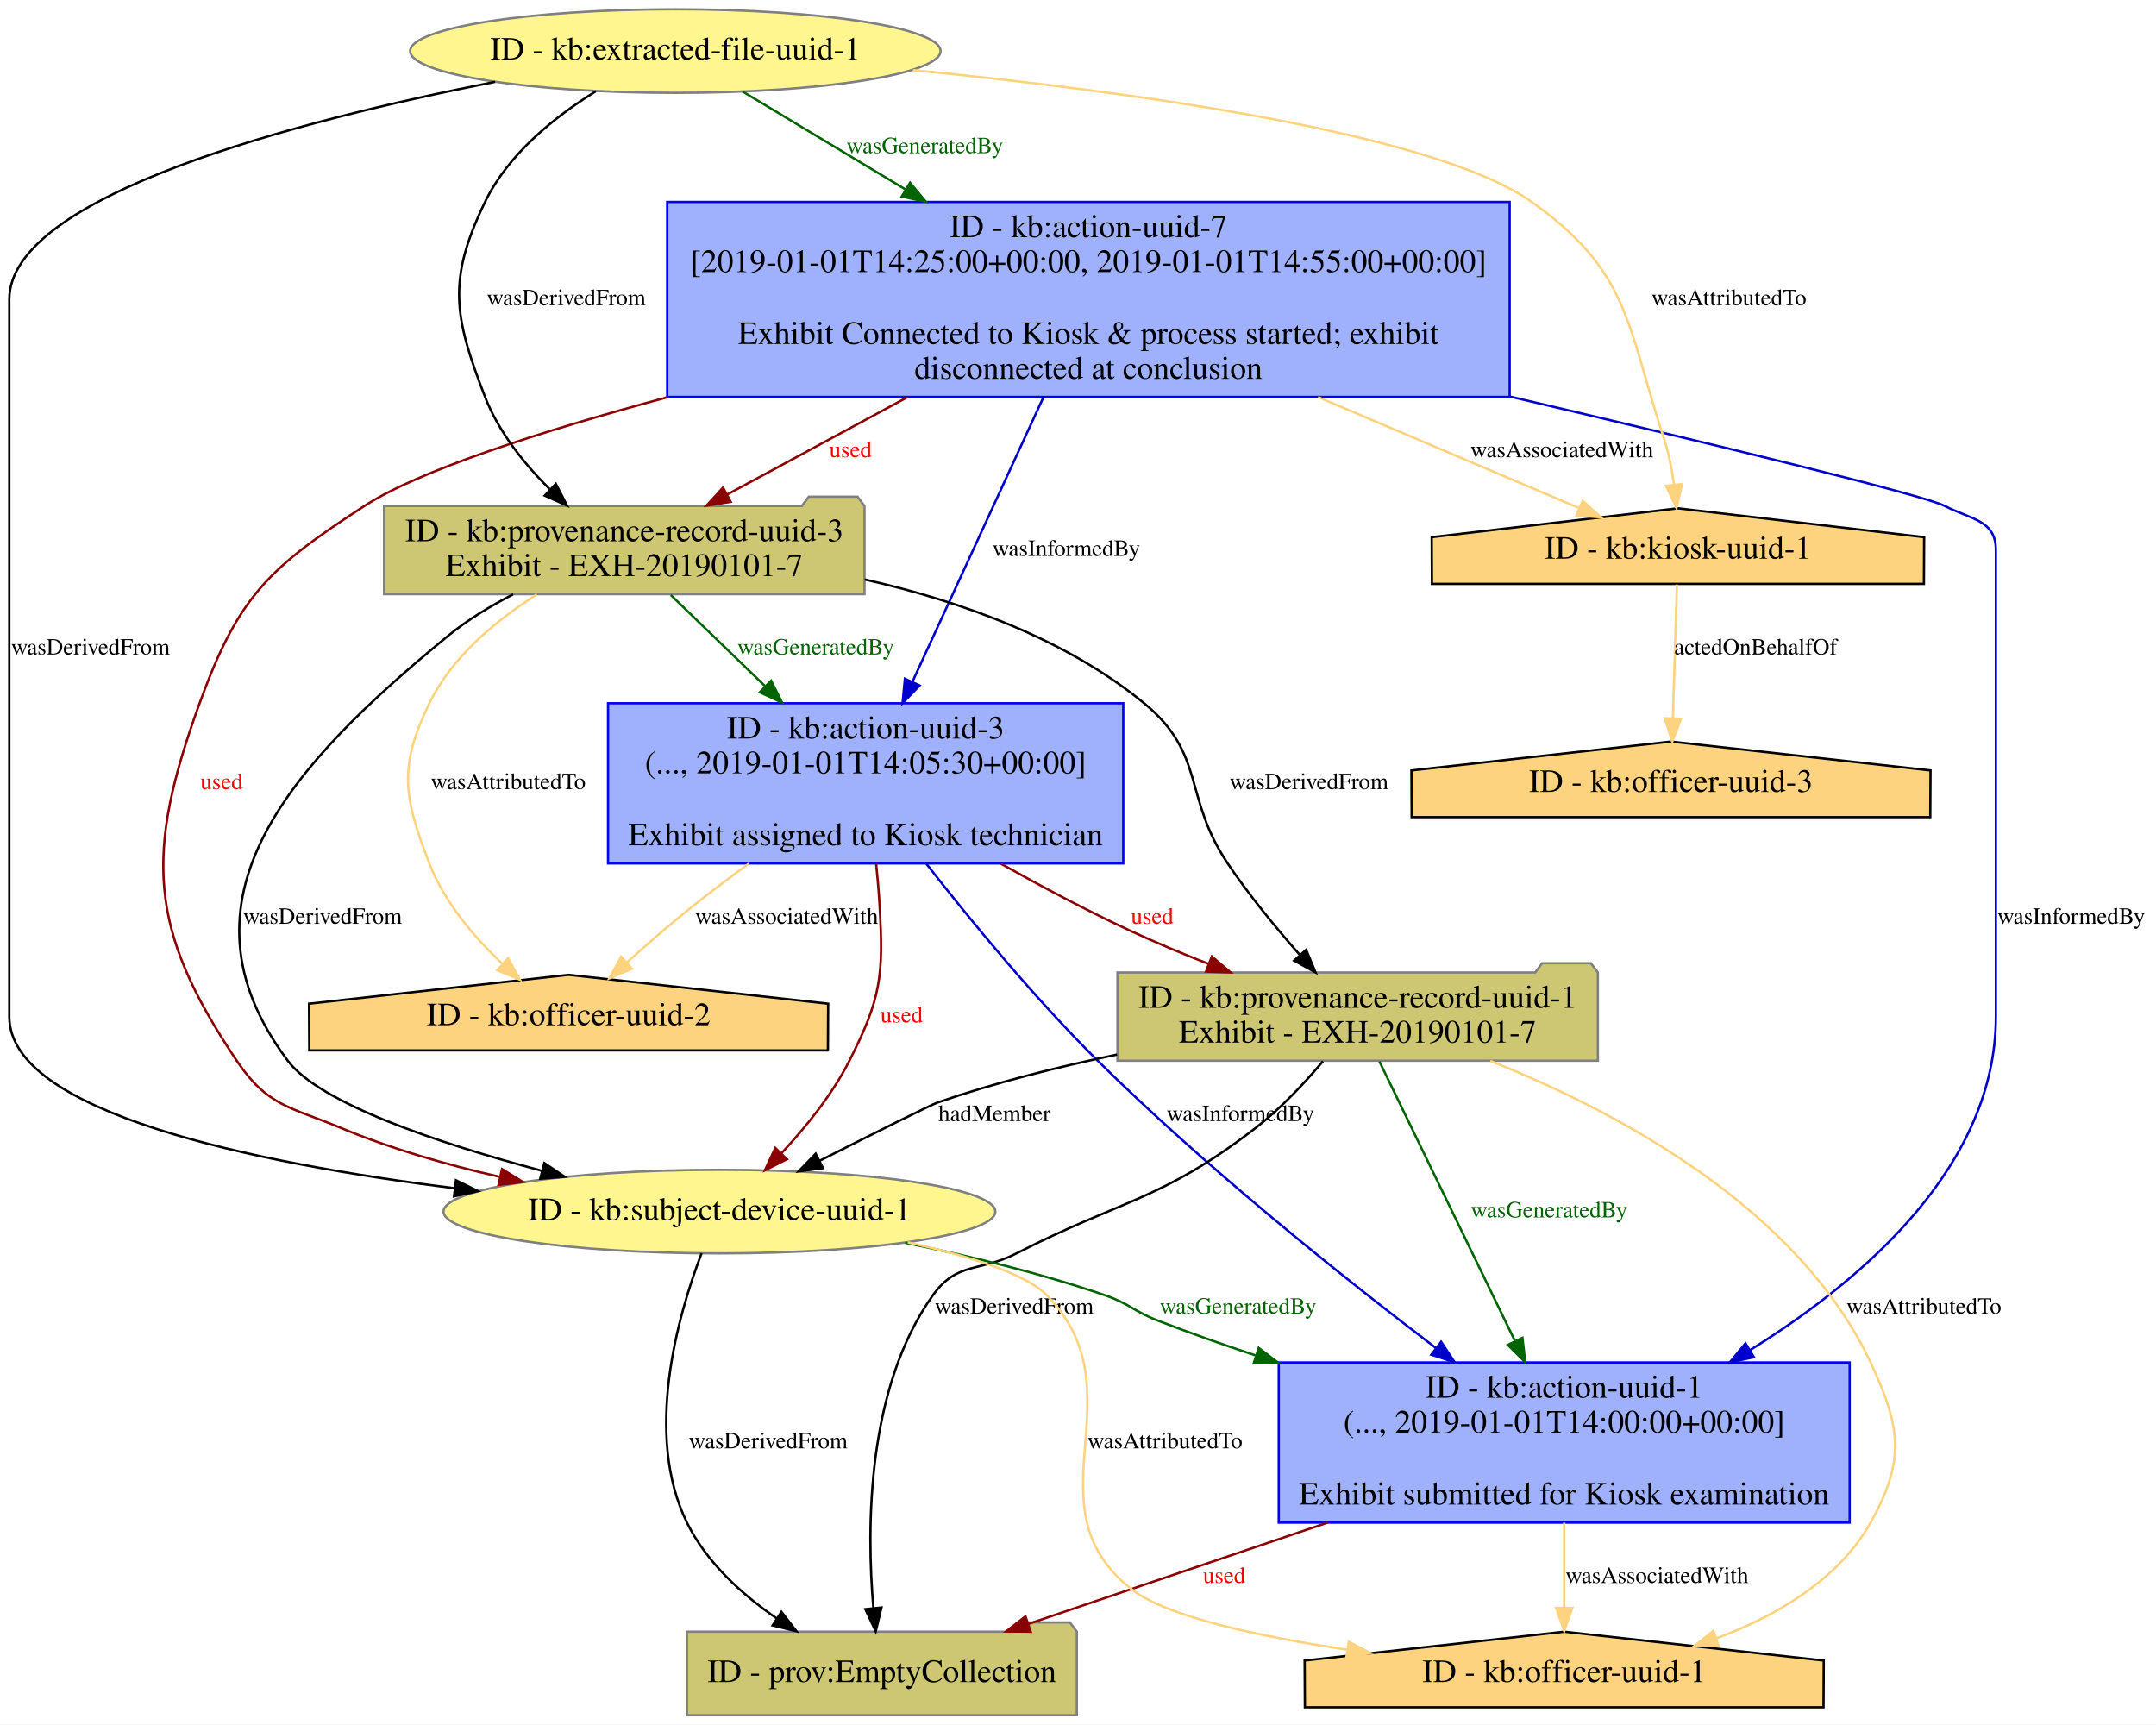
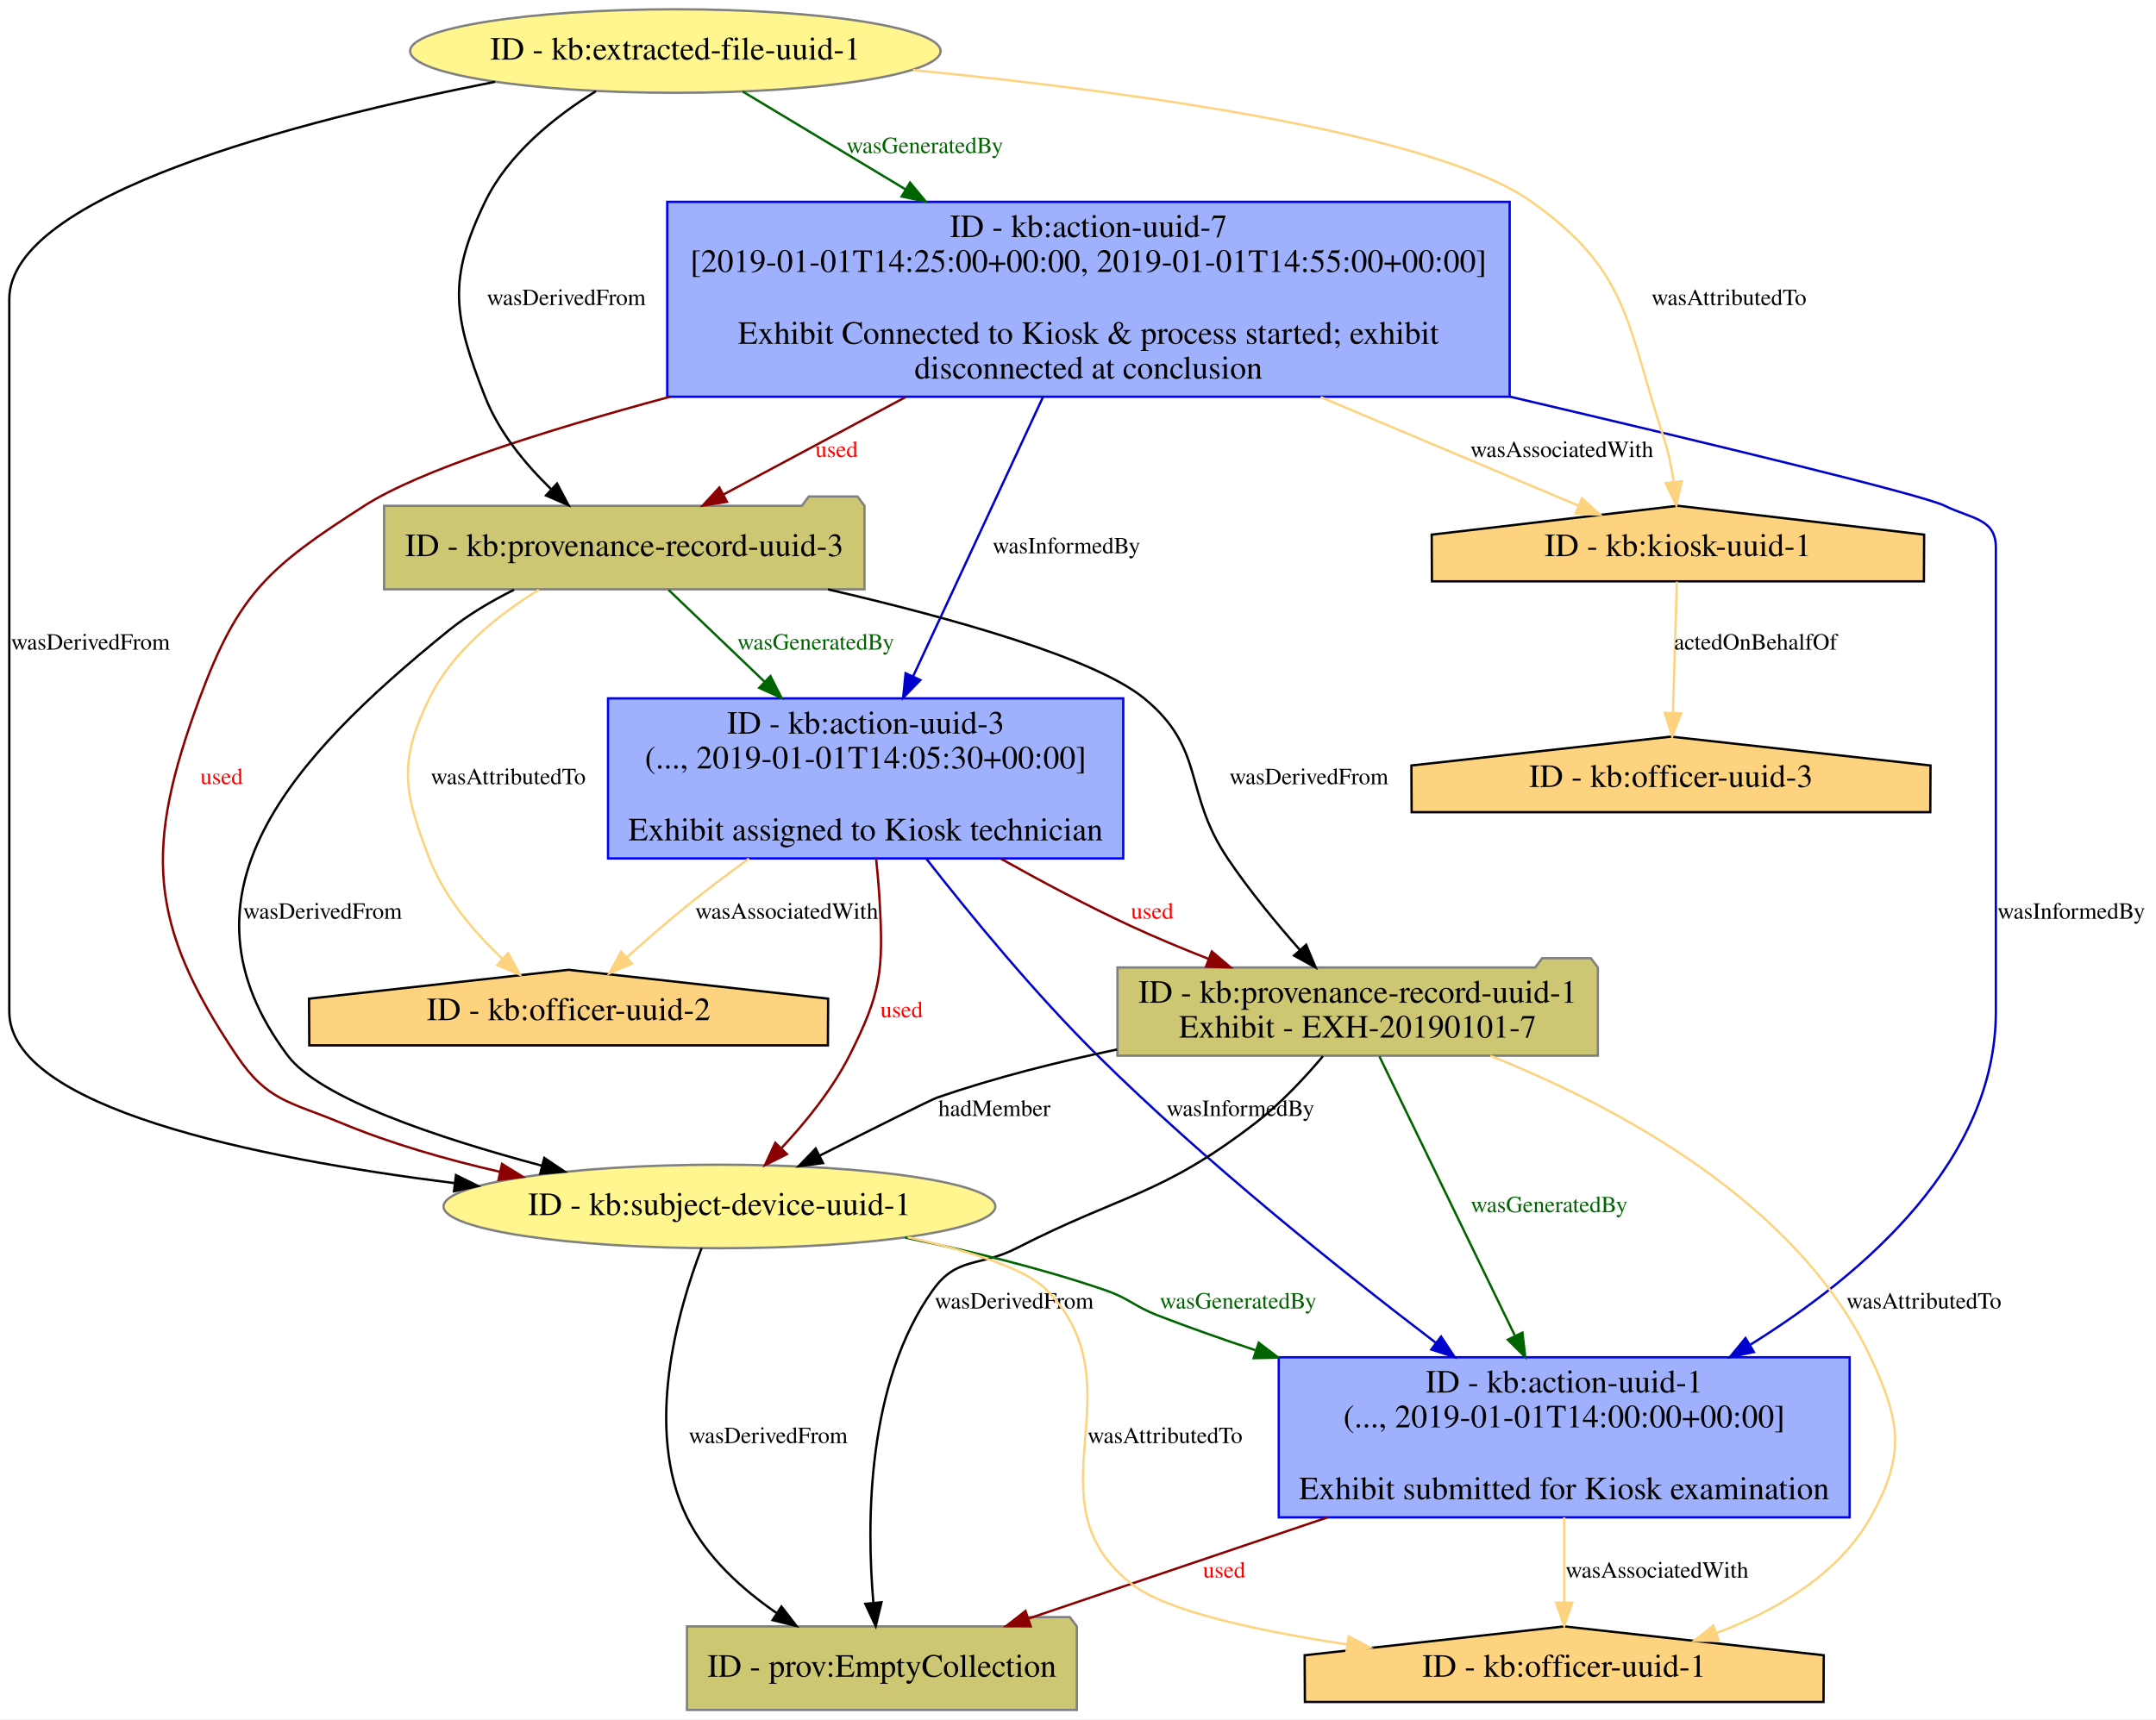
- <svg xmlns="http://www.w3.org/2000/svg" width="929pt" height="743pt" viewBox="0.00 0.00 929.00 743.00">
-   <g id="graph0" class="graph" transform="scale(1 1) rotate(0) translate(4 739)">
-     <polygon fill="#ffffff" stroke="transparent" points="-4,4 -4,-739 925,-739 925,4 -4,4" />
+ <svg xmlns="http://www.w3.org/2000/svg" width="929pt" height="741pt" viewBox="0.00 0.00 929.00 741.00">
+   <g id="graph0" class="graph" transform="scale(1 1) rotate(0) translate(4 737)">
+     <polygon fill="#ffffff" stroke="transparent" points="-4,4 -4,-737 925,-737 925,4 -4,4" />
    <g id="node1" class="node">
      <polygon fill="#9fb1fc" stroke="#0000ff" points="793,-152 547,-152 547,-83 793,-83 793,-152" />
      <text text-anchor="middle" x="670" y="-136.8" font-family="Times,serif" font-size="14.00" fill="#000000">ID - kb:action-uuid-1</text>
      <text text-anchor="middle" x="670" y="-121.8" font-family="Times,serif" font-size="14.00" fill="#000000"> (..., 2019-01-01T14:00:00+00:00]</text>
      <text text-anchor="middle" x="670" y="-90.8" font-family="Times,serif" font-size="14.00" fill="#000000">Exhibit submitted for Kiosk examination</text>
    </g>
    <g id="node6" class="node">
      <polygon fill="#fed37f" stroke="#000000" points="781.838,-23.562 670,-36 558.162,-23.562 558.266,-3.438 781.734,-3.438 781.838,-23.562" />
      <text text-anchor="middle" x="670" y="-14.3" font-family="Times,serif" font-size="14.00" fill="#000000">ID - kb:officer-uuid-1</text>
    </g>
    <g id="edge1" class="edge">
      <path fill="none" stroke="#fed37f" d="M670,-82.979C670,-71.069 670,-57.871 670,-46.497" />
      <polygon fill="#fed37f" stroke="#fed37f" points="673.5,-46.253 670,-36.254 666.5,-46.254 673.5,-46.253" />
      <text text-anchor="middle" x="710" y="-57" font-family="Times,serif" font-size="10.00" fill="#000000">wasAssociatedWith</text>
    </g>
    <g id="node12" class="node">
      <polygon fill="#cdc673" stroke="#808080" points="460,-36 457,-40 436,-40 433,-36 292,-36 292,0 460,0 460,-36" />
      <text text-anchor="middle" x="376" y="-14.3" font-family="Times,serif" font-size="14.00" fill="#000000">ID - prov:EmptyCollection</text>
    </g>
    <g id="edge2" class="edge">
      <path fill="none" stroke="#8b0000" d="M567.998,-82.979C525.218,-68.501 476.81,-52.118 439.304,-39.424" />
      <polygon fill="#8b0000" stroke="#8b0000" points="440.116,-36.004 429.522,-36.114 437.873,-42.635 440.116,-36.004" />
      <text text-anchor="middle" x="523.5" y="-57" font-family="Times,serif" font-size="10.00" fill="#ff0000">used</text>
    </g>
    <g id="node2" class="node">
      <polygon fill="#9fb1fc" stroke="#0000ff" points="480,-436 258,-436 258,-367 480,-367 480,-436" />
      <text text-anchor="middle" x="369" y="-420.8" font-family="Times,serif" font-size="14.00" fill="#000000">ID - kb:action-uuid-3</text>
      <text text-anchor="middle" x="369" y="-405.8" font-family="Times,serif" font-size="14.00" fill="#000000"> (..., 2019-01-01T14:05:30+00:00]</text>
      <text text-anchor="middle" x="369" y="-374.8" font-family="Times,serif" font-size="14.00" fill="#000000">Exhibit assigned to Kiosk technician</text>
    </g>
    <g id="edge3" class="edge">
      <path fill="none" stroke="#0000cd" d="M395.197,-366.797C414.495,-342.113 441.978,-308.729 469,-282 515.135,-236.367 572.917,-190.056 614.673,-158.25" />
      <polygon fill="#0000cd" stroke="#0000cd" points="616.948,-160.917 622.802,-152.087 612.719,-155.339 616.948,-160.917" />
      <text text-anchor="middle" x="530.5" y="-256" font-family="Times,serif" font-size="10.00" fill="#000000">wasInformedBy</text>
    </g>
    <g id="node7" class="node">
      <polygon fill="#fed37f" stroke="#000000" points="352.838,-306.562 241,-319 129.162,-306.562 129.267,-286.438 352.733,-286.438 352.838,-306.562" />
      <text text-anchor="middle" x="241" y="-297.3" font-family="Times,serif" font-size="14.00" fill="#000000">ID - kb:officer-uuid-2</text>
    </g>
    <g id="edge4" class="edge">
      <path fill="none" stroke="#fed37f" d="M318.693,-366.932C310.659,-361.092 302.521,-354.981 295,-349 285.281,-341.271 275.003,-332.341 266.052,-324.295" />
      <polygon fill="#fed37f" stroke="#fed37f" points="268.331,-321.637 258.575,-317.505 263.625,-326.819 268.331,-321.637" />
      <text text-anchor="middle" x="335" y="-341" font-family="Times,serif" font-size="10.00" fill="#000000">wasAssociatedWith</text>
    </g>
    <g id="node9" class="node">
      <polygon fill="#cdc673" stroke="#808080" points="684.5,-320 681.5,-324 660.5,-324 657.5,-320 477.5,-320 477.5,-282 684.5,-282 684.5,-320" />
      <text text-anchor="middle" x="581" y="-304.8" font-family="Times,serif" font-size="14.00" fill="#000000">ID - kb:provenance-record-uuid-1</text>
      <text text-anchor="middle" x="581" y="-289.8" font-family="Times,serif" font-size="14.00" fill="#000000">Exhibit - EXH-20190101-7</text>
    </g>
    <g id="edge5" class="edge">
      <path fill="none" stroke="#8b0000" d="M427.309,-366.856C444.926,-356.982 464.506,-346.585 483,-338 493.761,-333.005 505.401,-328.153 516.773,-323.695" />
      <polygon fill="#8b0000" stroke="#8b0000" points="518.165,-326.91 526.238,-320.049 515.649,-320.378 518.165,-326.91" />
      <text text-anchor="middle" x="492.5" y="-341" font-family="Times,serif" font-size="10.00" fill="#ff0000">used</text>
    </g>
    <g id="node11" class="node">
      <ellipse fill="#fff68f" stroke="#808080" cx="306" cy="-217" rx="118.879" ry="18" />
      <text text-anchor="middle" x="306" y="-213.3" font-family="Times,serif" font-size="14.00" fill="#000000">ID - kb:subject-device-uuid-1</text>
    </g>
    <g id="edge6" class="edge">
      <path fill="none" stroke="#8b0000" d="M373.528,-366.812C374.141,-360.88 374.671,-354.77 375,-349 376.725,-318.716 375.727,-309.049 362,-282 354.606,-267.431 343.268,-253.413 332.722,-242.15" />
      <polygon fill="#8b0000" stroke="#8b0000" points="335.083,-239.557 325.606,-234.819 330.06,-244.432 335.083,-239.557" />
      <text text-anchor="middle" x="384.5" y="-298.5" font-family="Times,serif" font-size="10.00" fill="#ff0000">used</text>
    </g>
    <g id="node3" class="node">
-       <polygon fill="#9fb1fc" stroke="#0000ff" points="646.5,-652 283.5,-652 283.5,-568 646.5,-568 646.5,-652" />
-       <text text-anchor="middle" x="465" y="-636.8" font-family="Times,serif" font-size="14.00" fill="#000000">ID - kb:action-uuid-7</text>
-       <text text-anchor="middle" x="465" y="-621.8" font-family="Times,serif" font-size="14.00" fill="#000000"> [2019-01-01T14:25:00+00:00, 2019-01-01T14:55:00+00:00]</text>
-       <text text-anchor="middle" x="465" y="-590.8" font-family="Times,serif" font-size="14.00" fill="#000000">Exhibit Connected to Kiosk &amp; process started; exhibit </text>
-       <text text-anchor="middle" x="465" y="-575.8" font-family="Times,serif" font-size="14.00" fill="#000000">disconnected at conclusion</text>
+       <polygon fill="#9fb1fc" stroke="#0000ff" points="646.5,-650 283.5,-650 283.5,-566 646.5,-566 646.5,-650" />
+       <text text-anchor="middle" x="465" y="-634.8" font-family="Times,serif" font-size="14.00" fill="#000000">ID - kb:action-uuid-7</text>
+       <text text-anchor="middle" x="465" y="-619.8" font-family="Times,serif" font-size="14.00" fill="#000000"> [2019-01-01T14:25:00+00:00, 2019-01-01T14:55:00+00:00]</text>
+       <text text-anchor="middle" x="465" y="-588.8" font-family="Times,serif" font-size="14.00" fill="#000000">Exhibit Connected to Kiosk &amp; process started; exhibit </text>
+       <text text-anchor="middle" x="465" y="-573.8" font-family="Times,serif" font-size="14.00" fill="#000000">disconnected at conclusion</text>
    </g>
    <g id="edge7" class="edge">
-       <path fill="none" stroke="#0000cd" d="M646.682,-568.126C735.234,-547.376 824.768,-525.742 834,-521 845.492,-515.097 856,-514.919 856,-502 856,-502 856,-502 856,-301 856,-237.536 800.447,-188.633 750.062,-157.331" />
+       <path fill="none" stroke="#0000cd" d="M646.633,-566.03C735.17,-545.251 824.705,-523.619 834,-519 845.313,-513.378 856,-513.634 856,-501 856,-501 856,-501 856,-301 856,-237.536 800.447,-188.633 750.062,-157.331" />
      <polygon fill="#0000cd" stroke="#0000cd" points="751.748,-154.26 741.38,-152.075 748.122,-160.248 751.748,-154.26" />
      <text text-anchor="middle" x="888.5" y="-341" font-family="Times,serif" font-size="10.00" fill="#000000">wasInformedBy</text>
    </g>
    <g id="edge8" class="edge">
-       <path fill="none" stroke="#0000cd" d="M445.573,-567.807C429.177,-532.197 405.788,-481.4 389.182,-445.334" />
-       <polygon fill="#0000cd" stroke="#0000cd" points="392.264,-443.659 384.903,-436.039 385.906,-446.586 392.264,-443.659" />
-       <text text-anchor="middle" x="455.5" y="-499.5" font-family="Times,serif" font-size="10.00" fill="#000000">wasInformedBy</text>
+       <path fill="none" stroke="#0000cd" d="M445.457,-565.963C429.152,-530.889 405.99,-481.067 389.44,-445.466" />
+       <polygon fill="#0000cd" stroke="#0000cd" points="392.56,-443.876 385.171,-436.284 386.212,-446.827 392.56,-443.876" />
+       <text text-anchor="middle" x="455.5" y="-498.5" font-family="Times,serif" font-size="10.00" fill="#000000">wasInformedBy</text>
    </g>
    <g id="node5" class="node">
-       <polygon fill="#fed37f" stroke="#000000" points="825.091,-507.562 719,-520 612.909,-507.562 613.009,-487.438 824.991,-487.438 825.091,-507.562" />
-       <text text-anchor="middle" x="719" y="-498.3" font-family="Times,serif" font-size="14.00" fill="#000000">ID - kb:kiosk-uuid-1</text>
+       <polygon fill="#fed37f" stroke="#000000" points="825.091,-506.562 719,-519 612.909,-506.562 613.009,-486.438 824.991,-486.438 825.091,-506.562" />
+       <text text-anchor="middle" x="719" y="-497.3" font-family="Times,serif" font-size="14.00" fill="#000000">ID - kb:kiosk-uuid-1</text>
    </g>
    <g id="edge9" class="edge">
-       <path fill="none" stroke="#fed37f" d="M563.93,-567.935C602.895,-551.368 645.57,-533.222 676.271,-520.168" />
-       <polygon fill="#fed37f" stroke="#fed37f" points="677.965,-523.251 685.798,-516.117 675.226,-516.809 677.965,-523.251" />
-       <text text-anchor="middle" x="669" y="-542" font-family="Times,serif" font-size="10.00" fill="#000000">wasAssociatedWith</text>
+       <path fill="none" stroke="#fed37f" d="M565.023,-565.864C603.606,-549.611 645.671,-531.891 676.07,-519.085" />
+       <polygon fill="#fed37f" stroke="#fed37f" points="677.653,-522.216 685.51,-515.108 674.936,-515.765 677.653,-522.216" />
+       <text text-anchor="middle" x="669" y="-540" font-family="Times,serif" font-size="10.00" fill="#000000">wasAssociatedWith</text>
    </g>
    <g id="node10" class="node">
-       <polygon fill="#cdc673" stroke="#808080" points="368.5,-521 365.5,-525 344.5,-525 341.5,-521 161.5,-521 161.5,-483 368.5,-483 368.5,-521" />
-       <text text-anchor="middle" x="265" y="-505.8" font-family="Times,serif" font-size="14.00" fill="#000000">ID - kb:provenance-record-uuid-3</text>
-       <text text-anchor="middle" x="265" y="-490.8" font-family="Times,serif" font-size="14.00" fill="#000000">Exhibit - EXH-20190101-7</text>
+       <polygon fill="#cdc673" stroke="#808080" points="368.5,-519 365.5,-523 344.5,-523 341.5,-519 161.5,-519 161.5,-483 368.5,-483 368.5,-519" />
+       <text text-anchor="middle" x="265" y="-497.3" font-family="Times,serif" font-size="14.00" fill="#000000">ID - kb:provenance-record-uuid-3</text>
    </g>
    <g id="edge10" class="edge">
-       <path fill="none" stroke="#8b0000" d="M387.102,-567.935C360.785,-553.724 332.318,-538.352 309.496,-526.028" />
-       <polygon fill="#8b0000" stroke="#8b0000" points="310.867,-522.791 300.405,-521.119 307.541,-528.95 310.867,-522.791" />
-       <text text-anchor="middle" x="362.5" y="-542" font-family="Times,serif" font-size="10.00" fill="#ff0000">used</text>
+       <path fill="none" stroke="#8b0000" d="M386.242,-565.864C359.533,-551.575 330.705,-536.152 307.863,-523.932" />
+       <polygon fill="#8b0000" stroke="#8b0000" points="309.252,-520.705 298.783,-519.074 305.95,-526.878 309.252,-520.705" />
+       <text text-anchor="middle" x="356.5" y="-540" font-family="Times,serif" font-size="10.00" fill="#ff0000">used</text>
    </g>
    <g id="edge11" class="edge">
-       <path fill="none" stroke="#8b0000" d="M283.685,-567.894C228.596,-553.033 176.436,-536.234 153,-521 111.73,-494.173 98.784,-482.273 82,-436 58.537,-371.311 59.59,-339.095 98,-282 111.281,-262.258 121.038,-262.154 143,-253 164.438,-244.065 188.427,-237.196 211.27,-231.975" />
+       <path fill="none" stroke="#8b0000" d="M284.618,-565.964C229.232,-551.033 176.644,-534.172 153,-519 112.144,-492.783 98.82,-481.537 82,-436 58.158,-371.45 59.59,-339.095 98,-282 111.281,-262.258 121.038,-262.154 143,-253 164.438,-244.065 188.427,-237.196 211.27,-231.975" />
      <polygon fill="#8b0000" stroke="#8b0000" points="212.309,-235.33 221.323,-229.764 210.805,-228.494 212.309,-235.33" />
      <text text-anchor="middle" x="91.5" y="-399" font-family="Times,serif" font-size="10.00" fill="#ff0000">used</text>
    </g>
    <g id="node4" class="node">
-       <ellipse fill="#fff68f" stroke="#808080" cx="287" cy="-717" rx="114.28" ry="18" />
-       <text text-anchor="middle" x="287" y="-713.3" font-family="Times,serif" font-size="14.00" fill="#000000">ID - kb:extracted-file-uuid-1</text>
+       <ellipse fill="#fff68f" stroke="#808080" cx="287" cy="-715" rx="114.28" ry="18" />
+       <text text-anchor="middle" x="287" y="-711.3" font-family="Times,serif" font-size="14.00" fill="#000000">ID - kb:extracted-file-uuid-1</text>
    </g>
    <g id="edge12" class="edge">
-       <path fill="none" stroke="#006400" d="M315.995,-699.571C335.118,-688.075 361.158,-672.422 386.122,-657.415" />
-       <polygon fill="#006400" stroke="#006400" points="388.127,-660.294 394.894,-652.142 384.52,-654.295 388.127,-660.294" />
-       <text text-anchor="middle" x="394.5" y="-673" font-family="Times,serif" font-size="10.00" fill="#006400">wasGeneratedBy</text>
+       <path fill="none" stroke="#006400" d="M315.995,-697.571C335.118,-686.075 361.158,-670.422 386.122,-655.415" />
+       <polygon fill="#006400" stroke="#006400" points="388.127,-658.294 394.894,-650.142 384.52,-652.295 388.127,-658.294" />
+       <text text-anchor="middle" x="394.5" y="-671" font-family="Times,serif" font-size="10.00" fill="#006400">wasGeneratedBy</text>
    </g>
    <g id="edge13" class="edge">
-       <path fill="none" stroke="#fed37f" d="M389.408,-708.803C483.368,-699.549 614.11,-681.766 656,-652 698.333,-621.92 696.813,-599.345 713,-550 715.061,-543.716 716.422,-536.756 717.319,-530.13" />
-       <polygon fill="#fed37f" stroke="#fed37f" points="720.804,-530.453 718.379,-520.139 713.843,-529.714 720.804,-530.453" />
-       <text text-anchor="middle" x="741" y="-607.5" font-family="Times,serif" font-size="10.00" fill="#000000">wasAttributedTo</text>
+       <path fill="none" stroke="#fed37f" d="M389.408,-706.803C483.368,-697.549 614.11,-679.766 656,-650 698.333,-619.92 696.749,-597.323 713,-548 714.946,-542.094 716.266,-535.578 717.16,-529.327" />
+       <polygon fill="#fed37f" stroke="#fed37f" points="720.658,-529.54 718.297,-519.211 713.702,-528.758 720.658,-529.54" />
+       <text text-anchor="middle" x="741" y="-605.5" font-family="Times,serif" font-size="10.00" fill="#000000">wasAttributedTo</text>
    </g>
    <g id="edge14" class="edge">
-       <path fill="none" stroke="#000000" d="M252.746,-699.681C234.982,-688.676 214.962,-672.608 205,-652 188.752,-618.388 191.538,-602.822 205,-568 210.807,-552.979 221.799,-539.269 232.803,-528.286" />
-       <polygon fill="#000000" stroke="#000000" points="235.503,-530.55 240.361,-521.134 230.692,-525.465 235.503,-530.55" />
-       <text text-anchor="middle" x="240" y="-607.5" font-family="Times,serif" font-size="10.00" fill="#000000">wasDerivedFrom</text>
+       <path fill="none" stroke="#000000" d="M252.746,-697.681C234.982,-686.676 214.962,-670.608 205,-650 188.752,-616.388 191.405,-600.77 205,-566 210.907,-550.892 222.154,-537.186 233.328,-526.297" />
+       <polygon fill="#000000" stroke="#000000" points="236.014,-528.581 240.987,-519.225 231.265,-523.438 236.014,-528.581" />
+       <text text-anchor="middle" x="240" y="-605.5" font-family="Times,serif" font-size="10.00" fill="#000000">wasDerivedFrom</text>
    </g>
    <g id="edge15" class="edge">
-       <path fill="none" stroke="#000000" d="M209.334,-703.746C124.337,-686.982 0,-654.801 0,-610 0,-610 0,-610 0,-301 0,-259.69 105.015,-237.953 192.005,-227.034" />
+       <path fill="none" stroke="#000000" d="M209.334,-701.746C124.337,-684.982 0,-652.801 0,-608 0,-608 0,-608 0,-301 0,-259.69 105.015,-237.953 192.005,-227.034" />
      <polygon fill="#000000" stroke="#000000" points="192.472,-230.503 201.975,-225.819 191.625,-223.554 192.472,-230.503" />
      <text text-anchor="middle" x="35" y="-457" font-family="Times,serif" font-size="10.00" fill="#000000">wasDerivedFrom</text>
    </g>
    <g id="node8" class="node">
      <polygon fill="#fed37f" stroke="#000000" points="827.838,-407.062 716,-419.5 604.162,-407.062 604.266,-386.938 827.734,-386.938 827.838,-407.062" />
      <text text-anchor="middle" x="716" y="-397.8" font-family="Times,serif" font-size="14.00" fill="#000000">ID - kb:officer-uuid-3</text>
    </g>
    <g id="edge16" class="edge">
-       <path fill="none" stroke="#fed37f" d="M718.557,-487.171C718.106,-472.038 717.394,-448.186 716.836,-429.488" />
-       <polygon fill="#fed37f" stroke="#fed37f" points="720.333,-429.34 716.536,-419.449 713.336,-429.549 720.333,-429.34" />
+       <path fill="none" stroke="#fed37f" d="M718.557,-486.318C718.11,-471.497 717.409,-448.225 716.853,-429.804" />
+       <polygon fill="#fed37f" stroke="#fed37f" points="720.346,-429.51 716.546,-419.62 713.349,-429.721 720.346,-429.51" />
      <text text-anchor="middle" x="752.5" y="-457" font-family="Times,serif" font-size="10.00" fill="#000000">actedOnBehalfOf</text>
    </g>
    <g id="edge17" class="edge">
      <path fill="none" stroke="#006400" d="M590.356,-281.709C604.098,-253.376 630.115,-199.734 648.674,-161.47" />
      <polygon fill="#006400" stroke="#006400" points="652.005,-162.622 653.22,-152.097 645.707,-159.568 652.005,-162.622" />
      <text text-anchor="middle" x="663.5" y="-214.5" font-family="Times,serif" font-size="10.00" fill="#006400">wasGeneratedBy</text>
    </g>
    <g id="edge18" class="edge">
      <path fill="none" stroke="#fed37f" d="M638.16,-281.925C692.559,-260.207 770.629,-218.808 802,-152 815.035,-124.241 817.069,-109.709 802,-83 788.088,-58.34 761.478,-42.849 735.773,-33.21" />
      <polygon fill="#fed37f" stroke="#fed37f" points="736.589,-29.788 725.995,-29.796 734.282,-36.397 736.589,-29.788" />
      <text text-anchor="middle" x="825" y="-173" font-family="Times,serif" font-size="10.00" fill="#000000">wasAttributedTo</text>
    </g>
    <g id="edge19" class="edge">
      <path fill="none" stroke="#000000" d="M477.319,-284.661C451.692,-279.303 424.555,-272.483 400,-264 397.174,-263.024 372.591,-250.722 349.276,-238.95" />
      <polygon fill="#000000" stroke="#000000" points="350.616,-235.705 340.112,-234.318 347.458,-241.953 350.616,-235.705" />
      <text text-anchor="middle" x="424.5" y="-256" font-family="Times,serif" font-size="10.00" fill="#000000">hadMember</text>
    </g>
    <g id="edge20" class="edge">
      <path fill="none" stroke="#000000" d="M566.043,-281.757C558.091,-272.337 547.751,-261.273 537,-253 496.036,-221.479 480.006,-222.559 434,-199 418.078,-190.846 408.403,-195.552 398,-181 369.405,-141.001 369.324,-81.068 372.335,-46.112" />
      <polygon fill="#000000" stroke="#000000" points="375.822,-46.416 373.341,-36.115 368.858,-45.715 375.822,-46.416" />
      <text text-anchor="middle" x="433" y="-173" font-family="Times,serif" font-size="10.00" fill="#000000">wasDerivedFrom</text>
    </g>
    <g id="edge21" class="edge">
-       <path fill="none" stroke="#006400" d="M285.052,-482.623C296.613,-471.451 311.613,-456.955 325.73,-443.314" />
-       <polygon fill="#006400" stroke="#006400" points="328.25,-445.746 333.009,-436.28 323.386,-440.712 328.25,-445.746" />
+       <path fill="none" stroke="#006400" d="M284.075,-482.75C295.66,-471.666 310.95,-457.039 325.359,-443.252" />
+       <polygon fill="#006400" stroke="#006400" points="327.984,-445.585 332.79,-436.143 323.145,-440.527 327.984,-445.585" />
      <text text-anchor="middle" x="347.5" y="-457" font-family="Times,serif" font-size="10.00" fill="#006400">wasGeneratedBy</text>
    </g>
    <g id="edge22" class="edge">
-       <path fill="none" stroke="#fed37f" d="M227.305,-482.858C209.794,-471.77 190.729,-456.017 181,-436 167.594,-408.419 169.942,-395.603 181,-367 187.474,-350.254 200.39,-335.14 212.586,-323.613" />
+       <path fill="none" stroke="#fed37f" d="M228.194,-482.817C210.451,-471.906 190.909,-456.197 181,-436 167.492,-408.468 169.942,-395.603 181,-367 187.474,-350.254 200.39,-335.14 212.586,-323.613" />
      <polygon fill="#fed37f" stroke="#fed37f" points="214.932,-326.21 220.022,-316.917 210.248,-321.008 214.932,-326.21" />
      <text text-anchor="middle" x="215" y="-399" font-family="Times,serif" font-size="10.00" fill="#000000">wasAttributedTo</text>
    </g>
    <g id="edge23" class="edge">
-       <path fill="none" stroke="#000000" d="M368.559,-489.343C409.612,-480.052 455.025,-463.94 489,-436 515.716,-414.03 505.691,-395.699 525,-367 534.201,-353.324 545.798,-339.251 556.049,-327.632" />
+       <path fill="none" stroke="#000000" d="M352.765,-482.975C406.037,-470.637 467.736,-453.414 489,-436 515.761,-414.085 505.691,-395.699 525,-367 534.201,-353.324 545.798,-339.251 556.049,-327.632" />
      <polygon fill="#000000" stroke="#000000" points="558.81,-329.795 562.885,-320.015 553.601,-325.12 558.81,-329.795" />
      <text text-anchor="middle" x="560" y="-399" font-family="Times,serif" font-size="10.00" fill="#000000">wasDerivedFrom</text>
    </g>
    <g id="edge24" class="edge">
-       <path fill="none" stroke="#000000" d="M217.106,-482.936C207.284,-477.89 197.393,-471.891 189,-465 121.819,-409.843 67.808,-351.509 120,-282 133.825,-263.588 184.546,-246.565 229.534,-234.563" />
+       <path fill="none" stroke="#000000" d="M217.494,-482.812C207.543,-477.851 197.5,-471.903 189,-465 121.525,-410.203 67.808,-351.509 120,-282 133.825,-263.588 184.546,-246.565 229.534,-234.563" />
      <polygon fill="#000000" stroke="#000000" points="230.538,-237.918 239.328,-232.003 228.768,-231.146 230.538,-237.918" />
      <text text-anchor="middle" x="135" y="-341" font-family="Times,serif" font-size="10.00" fill="#000000">wasDerivedFrom</text>
    </g>
    <g id="edge25" class="edge">
      <path fill="none" stroke="#006400" d="M385.979,-203.571C413.61,-197.906 444.519,-190.408 472,-181 482.72,-177.33 484.431,-174.085 495,-170 508.462,-164.797 522.667,-159.786 536.926,-155.061" />
      <polygon fill="#006400" stroke="#006400" points="538.377,-158.269 546.797,-151.838 536.204,-151.615 538.377,-158.269" />
      <text text-anchor="middle" x="529.5" y="-173" font-family="Times,serif" font-size="10.00" fill="#006400">wasGeneratedBy</text>
    </g>
    <g id="edge26" class="edge">
      <path fill="none" stroke="#fed37f" d="M387.129,-203.748C413.285,-197.931 437.89,-190.289 447,-181 488.165,-139.026 437.416,-89.865 484,-54 498.952,-42.488 537.87,-34.064 576.264,-28.271" />
      <polygon fill="#fed37f" stroke="#fed37f" points="577.134,-31.682 586.527,-26.781 576.128,-24.755 577.134,-31.682" />
      <text text-anchor="middle" x="498" y="-115" font-family="Times,serif" font-size="10.00" fill="#000000">wasAttributedTo</text>
    </g>
    <g id="edge27" class="edge">
      <path fill="none" stroke="#000000" d="M298.298,-199.022C288.072,-172.256 273.352,-121.009 292,-83 300.361,-65.959 315.579,-52.113 330.788,-41.648" />
      <polygon fill="#000000" stroke="#000000" points="332.718,-44.568 339.194,-36.183 328.902,-38.7 332.718,-44.568" />
      <text text-anchor="middle" x="327" y="-115" font-family="Times,serif" font-size="10.00" fill="#000000">wasDerivedFrom</text>
    </g>
  </g>
</svg>
